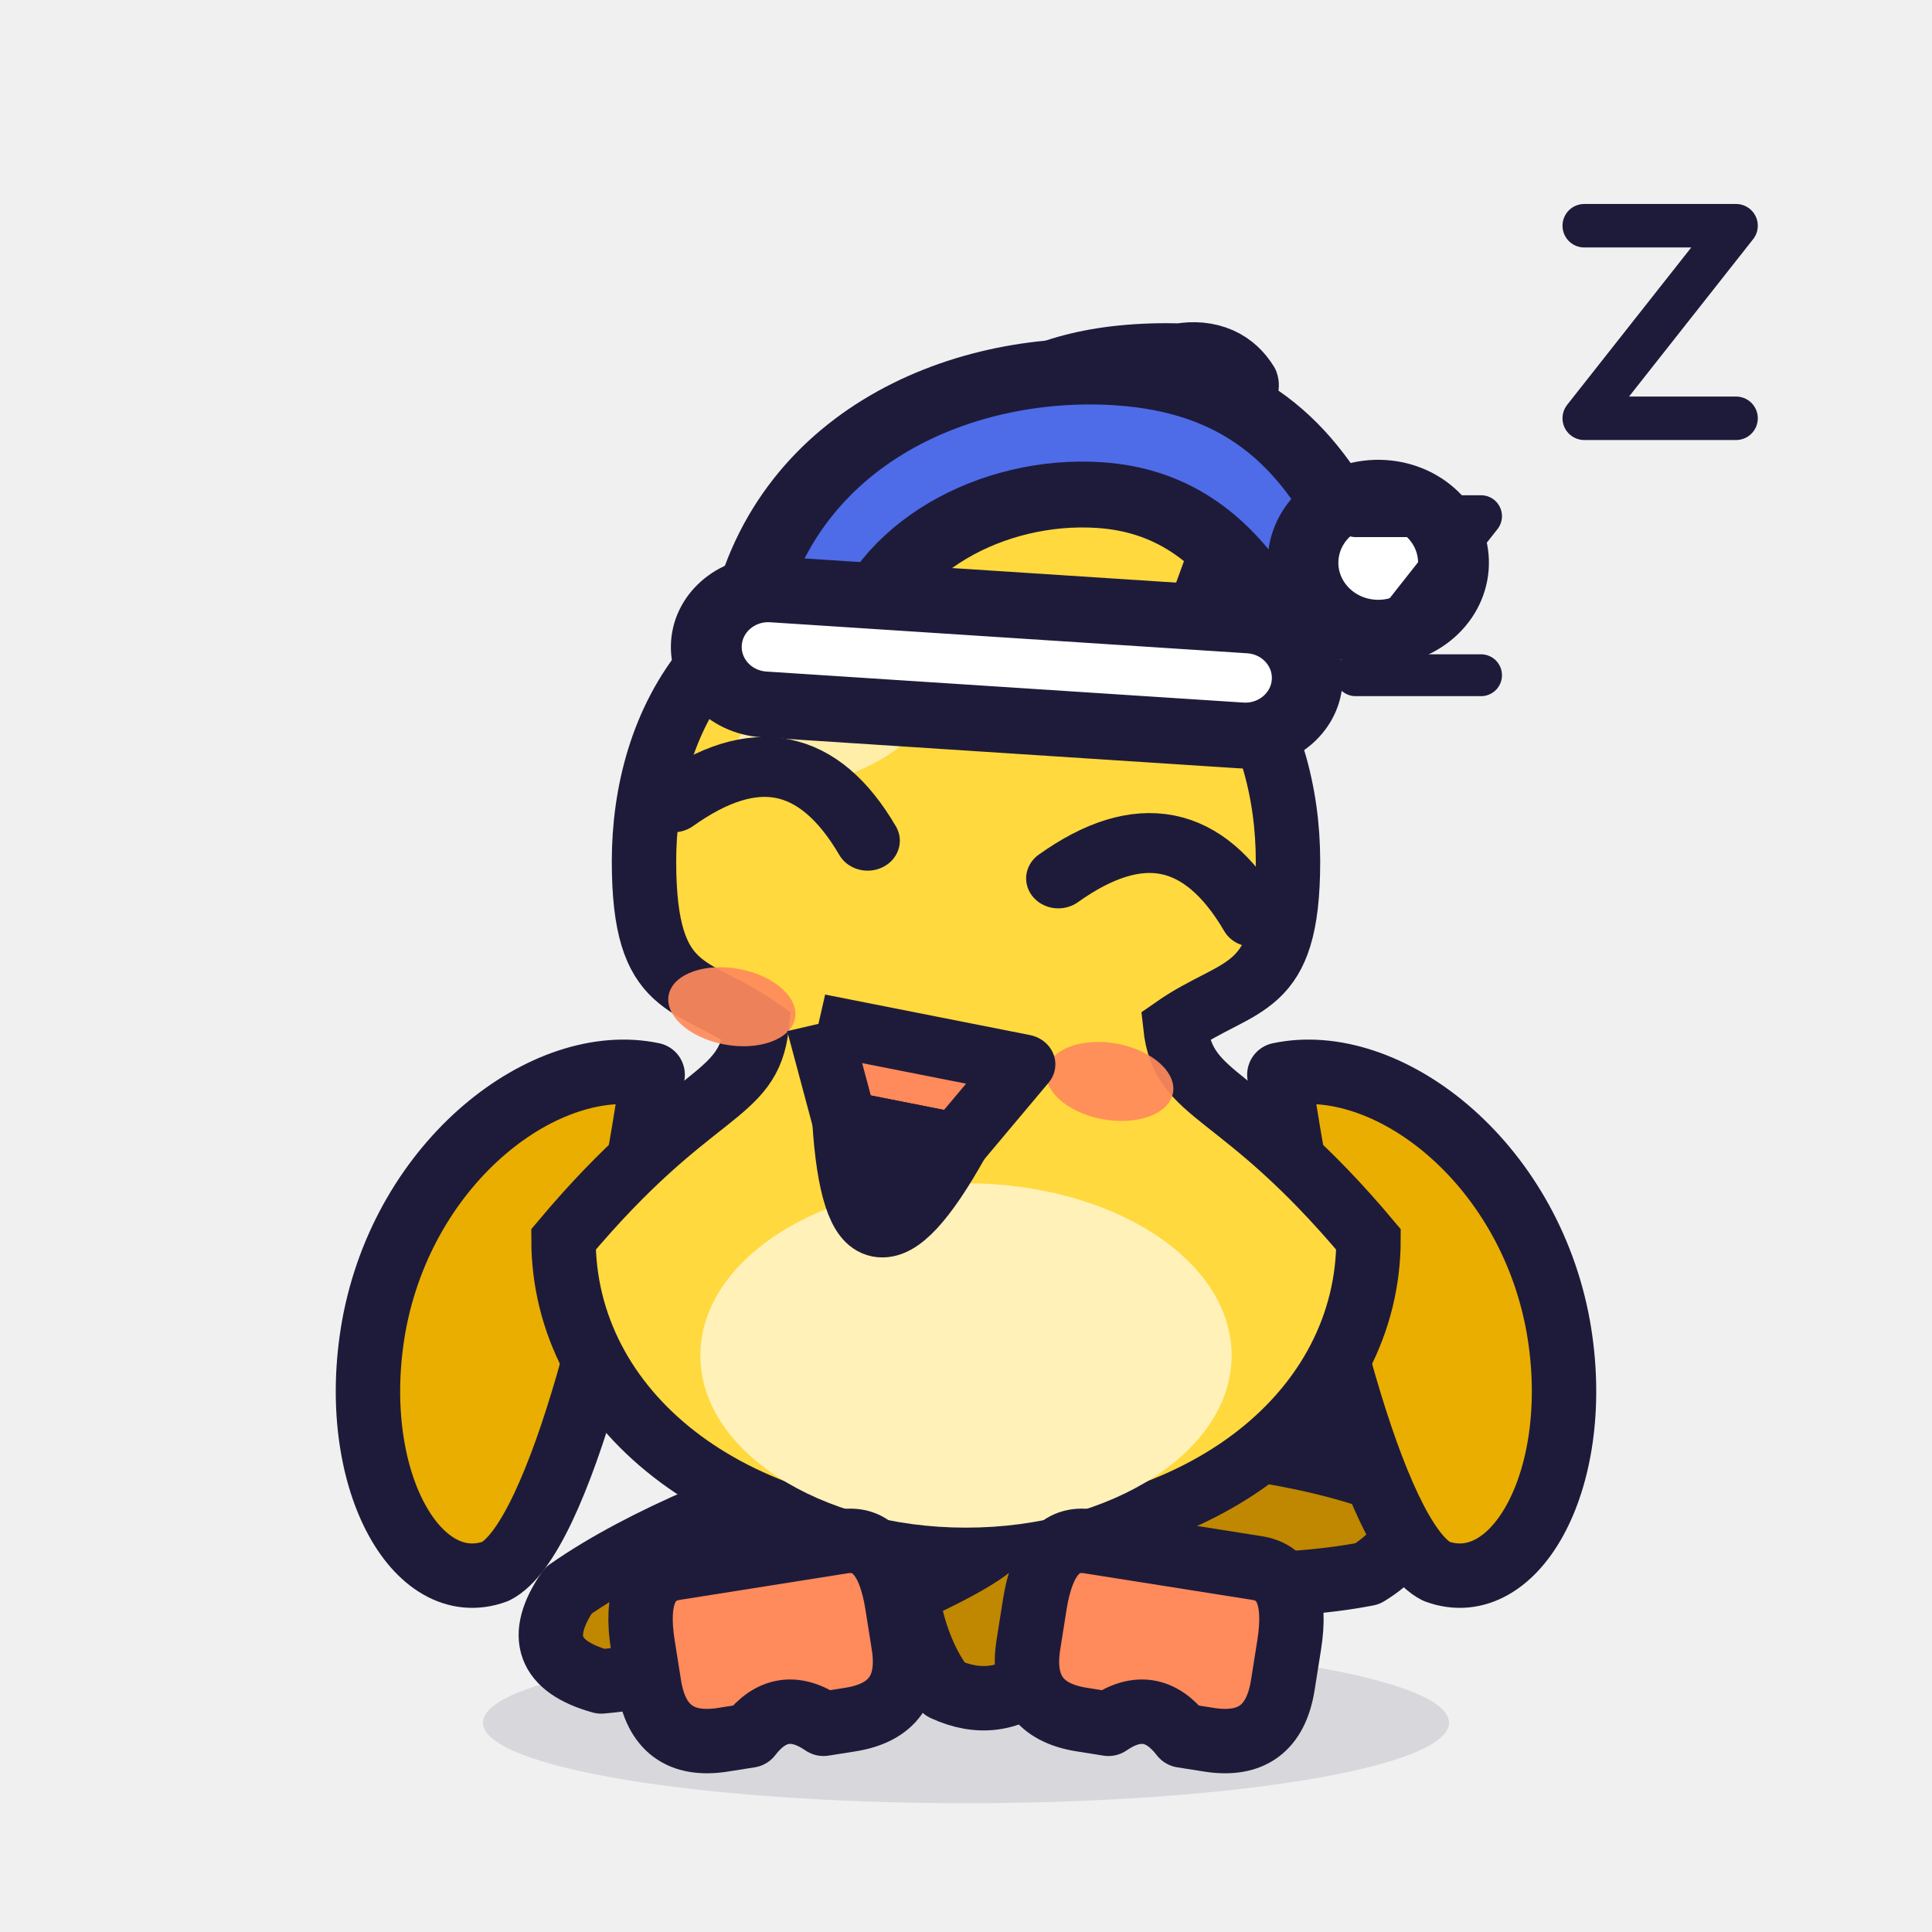
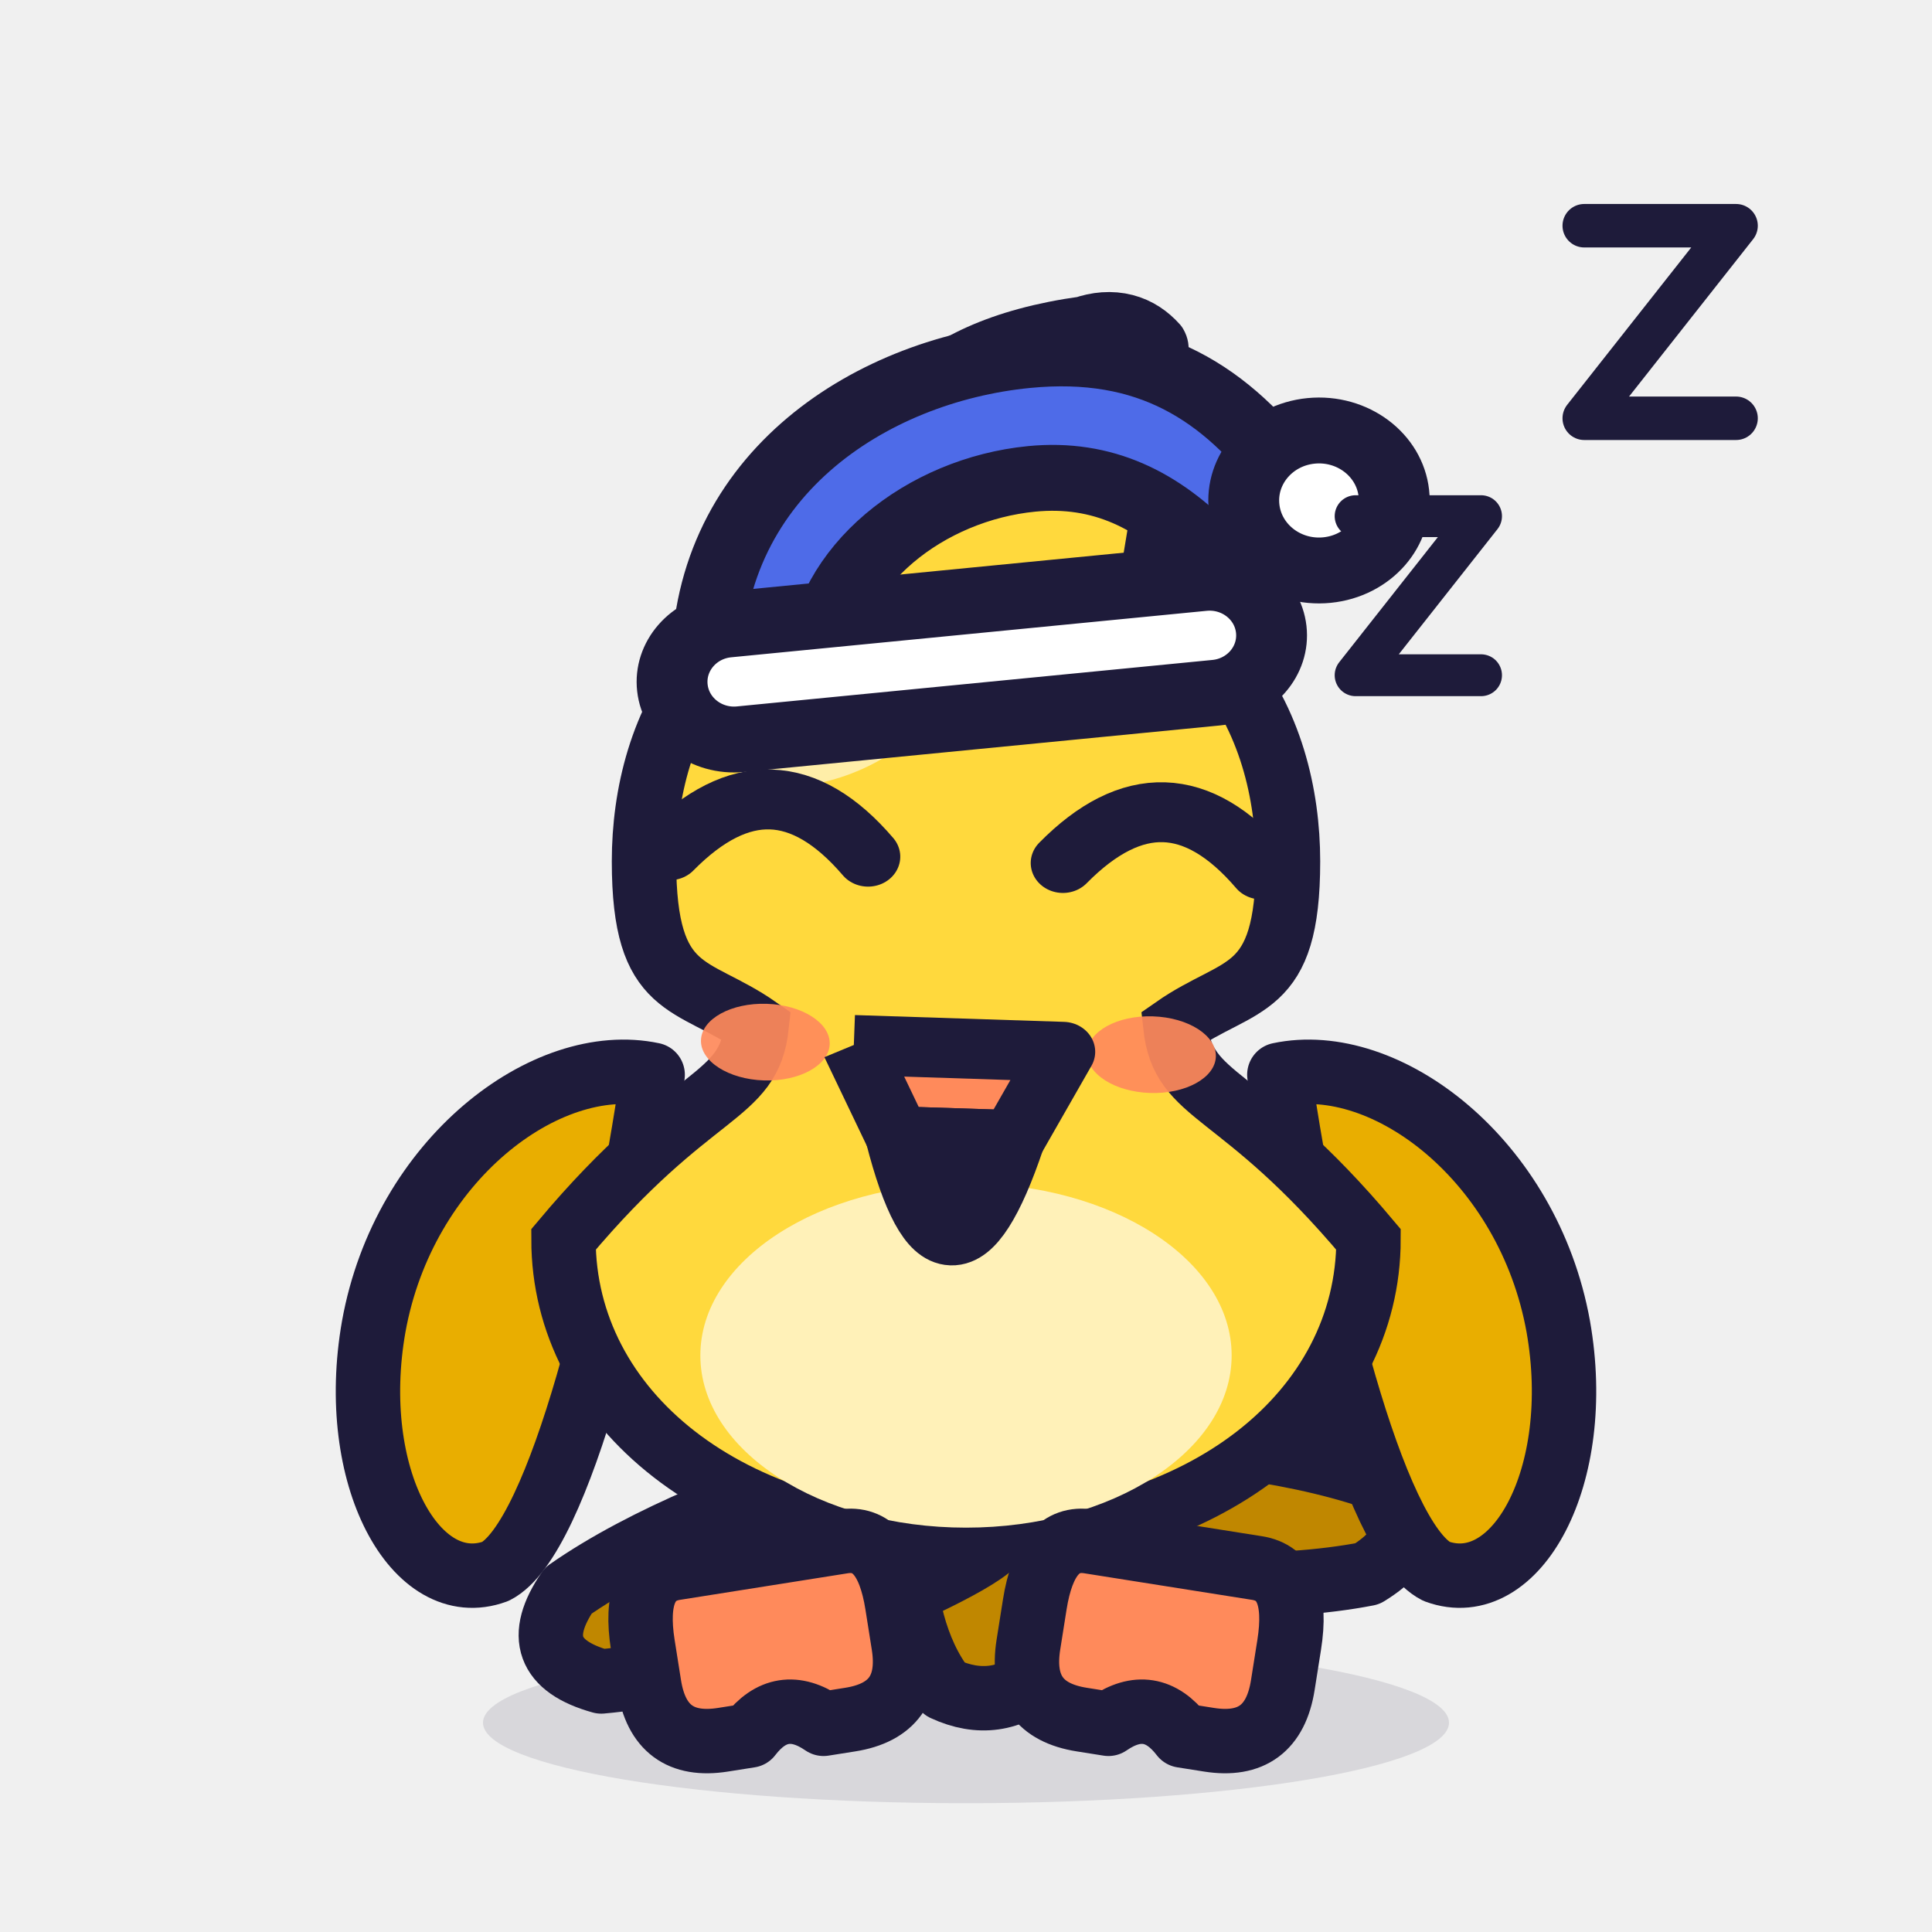
<svg xmlns="http://www.w3.org/2000/svg" viewBox="0 0 240 240" width="240" height="240" role="img" aria-label="Pip v2 B Bolt · songbird · sleepy 3">
  <g id="shadow">
    <ellipse cx="120" cy="214" rx="60" ry="10" fill="#1E1B3A" opacity="0.12" />
  </g>
  <g id="tail" fill="#C08700" stroke="#1E1B3A" stroke-width="8" stroke-linejoin="round">
    <path d="M -5.28 0 C -7.44 -10.08 -12 28 -6 50.4 Q 0 58.8 6 50.4 C 12 28 7.44 -10.08 5.28 0 Q 0 -7.84 -5.28 0 Z" transform="translate(120 186)translate(0 0)rotate(-86)translate(0 0)" />
    <path d="M -5.28 0 C -7.44 -4.64 -12 12.88 -6 23.18 Q 0 27.05 6 23.18 C 12 12.88 7.44 -4.64 5.28 0 Q 0 -3.61 -5.28 0 Z" transform="translate(120 186)translate(0 0)rotate(-8)translate(0 0)" />
    <path d="M -5.28 0 C -7.44 -10.08 -12 28 -6 50.4 Q 0 58.8 6 50.4 C 12 28 7.44 -10.08 5.28 0 Q 0 -7.84 -5.28 0 Z" transform="translate(120 186)translate(0 0)rotate(70)translate(0 0)" />
  </g>
  <g id="wing_l" fill="#E9AE00" stroke="#1E1B3A" stroke-width="8" stroke-linejoin="round">
    <path d="M 8.58 -35 C -4.95 -35 -19.47 -18.2 -18.81 2.8 C -18.15 21.7 -6.6 35 2.31 29.4 C 9.24 23.8 10.23 -10.5 8.58 -35 Z" transform="translate(70.5 166.5)translate(0 -24.5)rotate(12)translate(0 24.5)" />
  </g>
  <g id="wing_r" fill="#E9AE00" stroke="#1E1B3A" stroke-width="8" stroke-linejoin="round">
    <path d="M 8.58 -35 C -4.95 -35 -19.47 -18.2 -18.81 2.8 C -18.15 21.7 -6.6 35 2.31 29.4 C 9.24 23.8 10.23 -10.5 8.58 -35 Z" transform="translate(169.5 166.5)translate(0 -24.5)rotate(-12)scale(-1 1)translate(0 24.5)" />
  </g>
  <g id="body" transform="translate(120 200)scale(1 0.93)translate(-120 -200)">
    <path d="M 120 60 C 151.2 60 160 82 160 100 C 160 118 154 116 146 122 C 147 132 154 130 170 150.5 C 170 173 150 191 120 191 C 90 191 70 173 70 150.5 C 86 130 93 132 94 122 C 86 116 80 118 80 100 C 80 82 88.8 60 120 60 Z" fill="#FFD93D" stroke="#1E1B3A" stroke-width="8" />
  </g>
  <g id="belly" transform="translate(120 200)scale(1 0.93)translate(-120 -200)">
    <ellipse cx="120" cy="166" rx="33" ry="23" fill="#FFF1B8" />
  </g>
  <g id="highlight" transform="translate(120 200)scale(1 0.93)translate(-120 -200)">
    <ellipse cx="103.2" cy="82.4" rx="12.8" ry="6.4" fill="#FFFFFF" opacity="0.55" transform="rotate(-22 103.2 82.4)" />
  </g>
  <g id="shell_bottom" opacity="0" />
  <g id="feet" fill="#FF8A5B" stroke="#1E1B3A" stroke-width="8" stroke-linejoin="round">
    <g id="foot_l">
      <path d="M -10.56 -11 Q -16 -11 -16 -2.2 L -16 2.86 Q -16 11 -8 11 L -4.64 11 Q 0 6.6 4.64 11 L 8 11 Q 16 11 16 2.86 L 16 -2.2 Q 16 -11 10.56 -11 Z" transform="translate(96 204)translate(0 0)rotate(-9)scale(-1 1)translate(0 0)" />
    </g>
    <g id="foot_r">
      <path d="M -10.56 -11 Q -16 -11 -16 -2.2 L -16 2.86 Q -16 11 -8 11 L -4.64 11 Q 0 6.6 4.64 11 L 8 11 Q 16 11 16 2.86 L 16 -2.2 Q 16 -11 10.56 -11 Z" transform="translate(144 204)translate(0 0)rotate(9)translate(0 0)" />
    </g>
  </g>
  <g transform="translate(120 200)scale(1 0.93)translate(-120 -200)">
-     <g transform="translate(120 98)rotate(12)translate(-120 -98)">
+     <g transform="translate(120 98)rotate(2)translate(-120 -98)">
      <g id="head_tuft" transform="translate(120 71)scale(1.12 0.94)translate(-120 -71)">
        <path d="M -19 10 C -25 -4 -27 -12 -24 -19 Q -22 -26 -15 -25 C -13 -24 -12 -22 -12 -19 C -11 -30 -7 -42 11.33 -46 Q 15.33 -48 18.33 -44 C 20.33 -40 11 -34 9 -27 C 10 -31 15 -33 18 -31 Q 23 -28 21 -21 C 20 -11 19 -1 18 10" transform="translate(120 71)" fill="#FFD93D" stroke="#1E1B3A" stroke-width="8" stroke-linejoin="round" />
      </g>
    </g>
  </g>
  <g transform="translate(120 200)scale(1 0.93)translate(-120 -200)">
-     <g transform="translate(120 98)rotate(12)translate(-120 -98)">
+     <g transform="translate(120 98)rotate(2)translate(-120 -98)">
      <g id="head" transform="translate(0 12)">
        <g id="cheek_l">
          <ellipse cx="96" cy="113" rx="8" ry="5.12" fill="#FF8A5B" opacity="0.92" />
        </g>
        <g id="cheek_r">
          <ellipse cx="144" cy="113" rx="8" ry="5.12" fill="#FF8A5B" opacity="0.92" />
        </g>
        <g id="brow_l" fill="none" stroke="#1E1B3A" stroke-width="6.5" stroke-linecap="round" />
        <g id="brow_r" fill="none" stroke="#1E1B3A" stroke-width="6.5" stroke-linecap="round" />
        <g id="eye_l" data-eye="l" transform="translate(95.56 86)">
          <g id="open" opacity="0">
            <circle cx="0" cy="0" r="15.04" fill="#FFFFFF" stroke="#1E1B3A" stroke-width="8" />
            <circle cx="0" cy="0" r="8.12" fill="#1E1B3A" />
            <circle cx="-3.46" cy="-3.76" r="2.56" fill="#FFFFFF" />
          </g>
          <g id="closed" opacity="1">
            <path d="M -12.33 1.8 Q 0 -12.63 12.33 1.8" fill="none" stroke="#1E1B3A" stroke-width="8" stroke-linecap="round" />
          </g>
          <g id="happy" opacity="0">
            <path d="M -12.33 6.32 Q 0 -27.37 12.33 6.32" fill="none" stroke="#1E1B3A" stroke-width="9" stroke-linecap="round" />
          </g>
          <g id="sleepy" opacity="0">
            <path d="M -12.33 -1.2 Q 0 16.84 12.33 -1.2" fill="none" stroke="#1E1B3A" stroke-width="8" stroke-linecap="round" />
          </g>
          <g id="surprised" opacity="0">
            <circle cx="0" cy="0" r="17.45" fill="#FFFFFF" stroke="#1E1B3A" stroke-width="8" />
            <circle cx="0" cy="0" r="5.36" fill="#1E1B3A" />
            <circle cx="-3.46" cy="-3.76" r="3.16" fill="#FFFFFF" />
          </g>
          <g id="wink" opacity="0">
            <path d="M -12.33 6.32 Q 0 -27.37 12.33 6.32" fill="none" stroke="#1E1B3A" stroke-width="9" stroke-linecap="round" />
          </g>
        </g>
        <g id="eye_r" data-eye="r" transform="translate(144.44 86)">
          <g id="open" opacity="0">
            <circle cx="0" cy="0" r="15.04" fill="#FFFFFF" stroke="#1E1B3A" stroke-width="8" />
            <circle cx="0" cy="0" r="8.12" fill="#1E1B3A" />
            <circle cx="-3.46" cy="-3.76" r="2.56" fill="#FFFFFF" />
          </g>
          <g id="closed" opacity="1">
            <path d="M -12.33 1.8 Q 0 -12.63 12.33 1.8" fill="none" stroke="#1E1B3A" stroke-width="8" stroke-linecap="round" />
          </g>
          <g id="happy" opacity="0">
            <path d="M -12.33 6.32 Q 0 -27.37 12.33 6.32" fill="none" stroke="#1E1B3A" stroke-width="9" stroke-linecap="round" />
          </g>
          <g id="sleepy" opacity="0">
            <path d="M -12.33 -1.2 Q 0 16.84 12.33 -1.2" fill="none" stroke="#1E1B3A" stroke-width="8" stroke-linecap="round" />
          </g>
          <g id="surprised" opacity="0">
            <circle cx="0" cy="0" r="17.45" fill="#FFFFFF" stroke="#1E1B3A" stroke-width="8" />
            <circle cx="0" cy="0" r="5.36" fill="#1E1B3A" />
            <circle cx="-3.46" cy="-3.76" r="3.16" fill="#FFFFFF" />
          </g>
          <g id="wink" opacity="0">
            <path d="M -12.33 6.32 Q 0 -27.37 12.33 6.32" fill="none" stroke="#1E1B3A" stroke-width="9" stroke-linecap="round" />
          </g>
        </g>
        <g id="beak_top">
          <path d="M -13 -6 L 13 -6 L 7.15 6 L -7.15 6 L -13 -6" transform="translate(120 119)" fill="#FF8A5B" stroke="#1E1B3A" stroke-width="8" stroke-linejoin="round" />
        </g>
        <g id="beak_bottom">
          <path d="M -7.15 6 Q 0 32 7.15 6 Z" transform="translate(120 119)" fill="#1E1B3A" stroke="#1E1B3A" stroke-width="8" stroke-linejoin="round" />
        </g>
      </g>
    </g>
  </g>
  <g id="shell_top" opacity="0" />
  <g id="accessory_head">
    <g transform="translate(120 200)scale(1 0.93)translate(-120 -200)">
-       <g transform="translate(120 98)rotate(12)translate(-120 -98)">
+       <g transform="translate(120 98)rotate(2)translate(-120 -98)">
        <g transform="translate(120 74)translate(0 0)rotate(-8)scale(1.1 1.1)translate(0 0)">
          <path d="M -30 -2 C -28 -26 -8 -37 10 -37 C 24 -37 32 -30 38 -19 L 28 -11 C 23 -18 17 -22 9 -22 C -3 -22 -15 -14 -17 -2 Z" fill="#4E6BE8" stroke="#1E1B3A" stroke-width="8" stroke-linejoin="round" />
          <rect x="-34" y="-8" width="68" height="14" rx="7" fill="#FFFFFF" stroke="#1E1B3A" stroke-width="8" />
          <circle cx="41" cy="-16" r="8.5" fill="#FFFFFF" stroke="#1E1B3A" stroke-width="8" />
        </g>
      </g>
    </g>
  </g>
  <g id="accessory_neck" />
  <g id="accessory_face" />
  <g id="fx">
    <g id="fx_z_0" transform="translate(176 74)">
      <path d="M -7.6 -9.88 L 7.98 -9.88 L -7.6 9.88 L 7.98 9.88" fill="none" stroke="#1E1B3A" stroke-width="5.2" stroke-linejoin="round" stroke-linecap="round" />
    </g>
    <g id="fx_z_1" transform="translate(206 40)">
      <path d="M -9.2 -11.96 L 9.66 -11.96 L -9.2 11.96 L 9.66 11.96" fill="none" stroke="#1E1B3A" stroke-width="5.4" stroke-linejoin="round" stroke-linecap="round" />
    </g>
  </g>
</svg>
